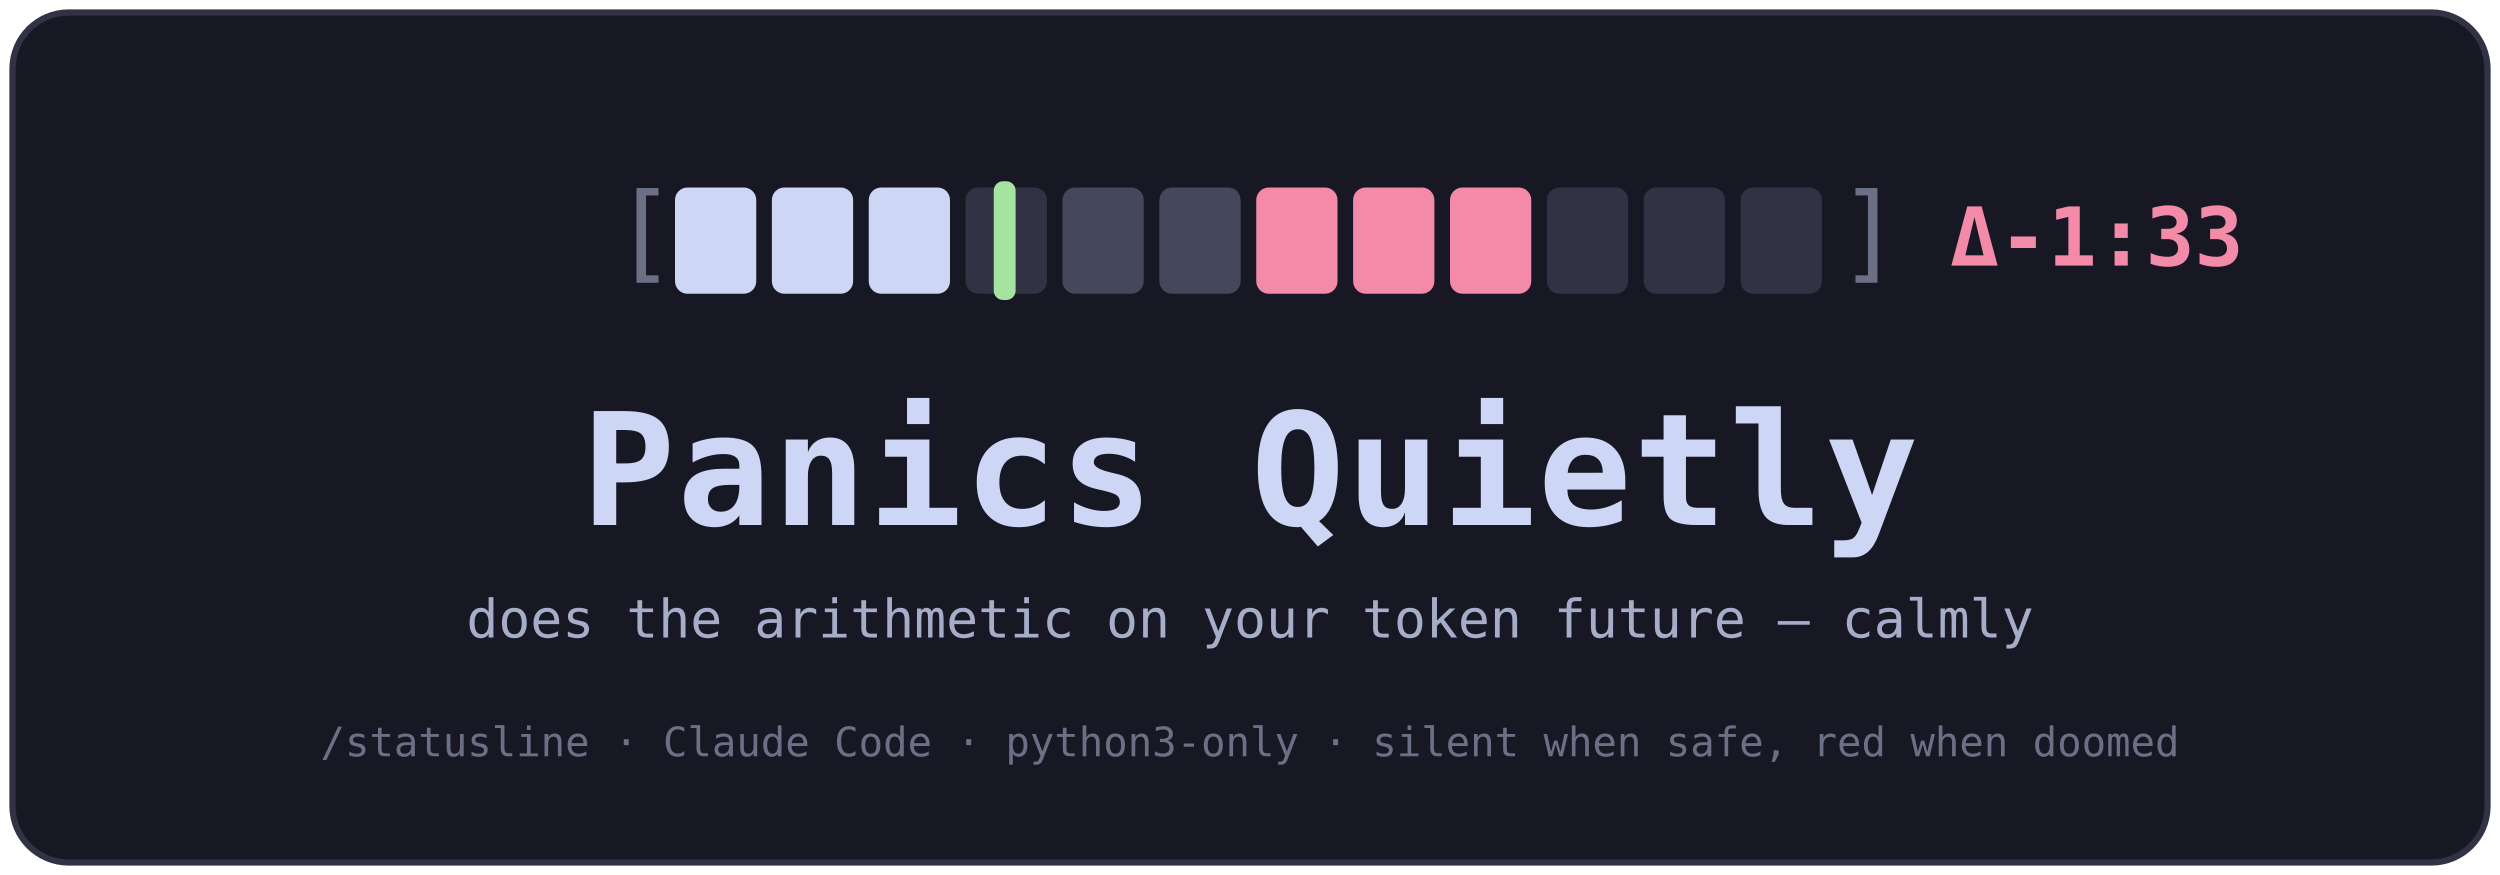
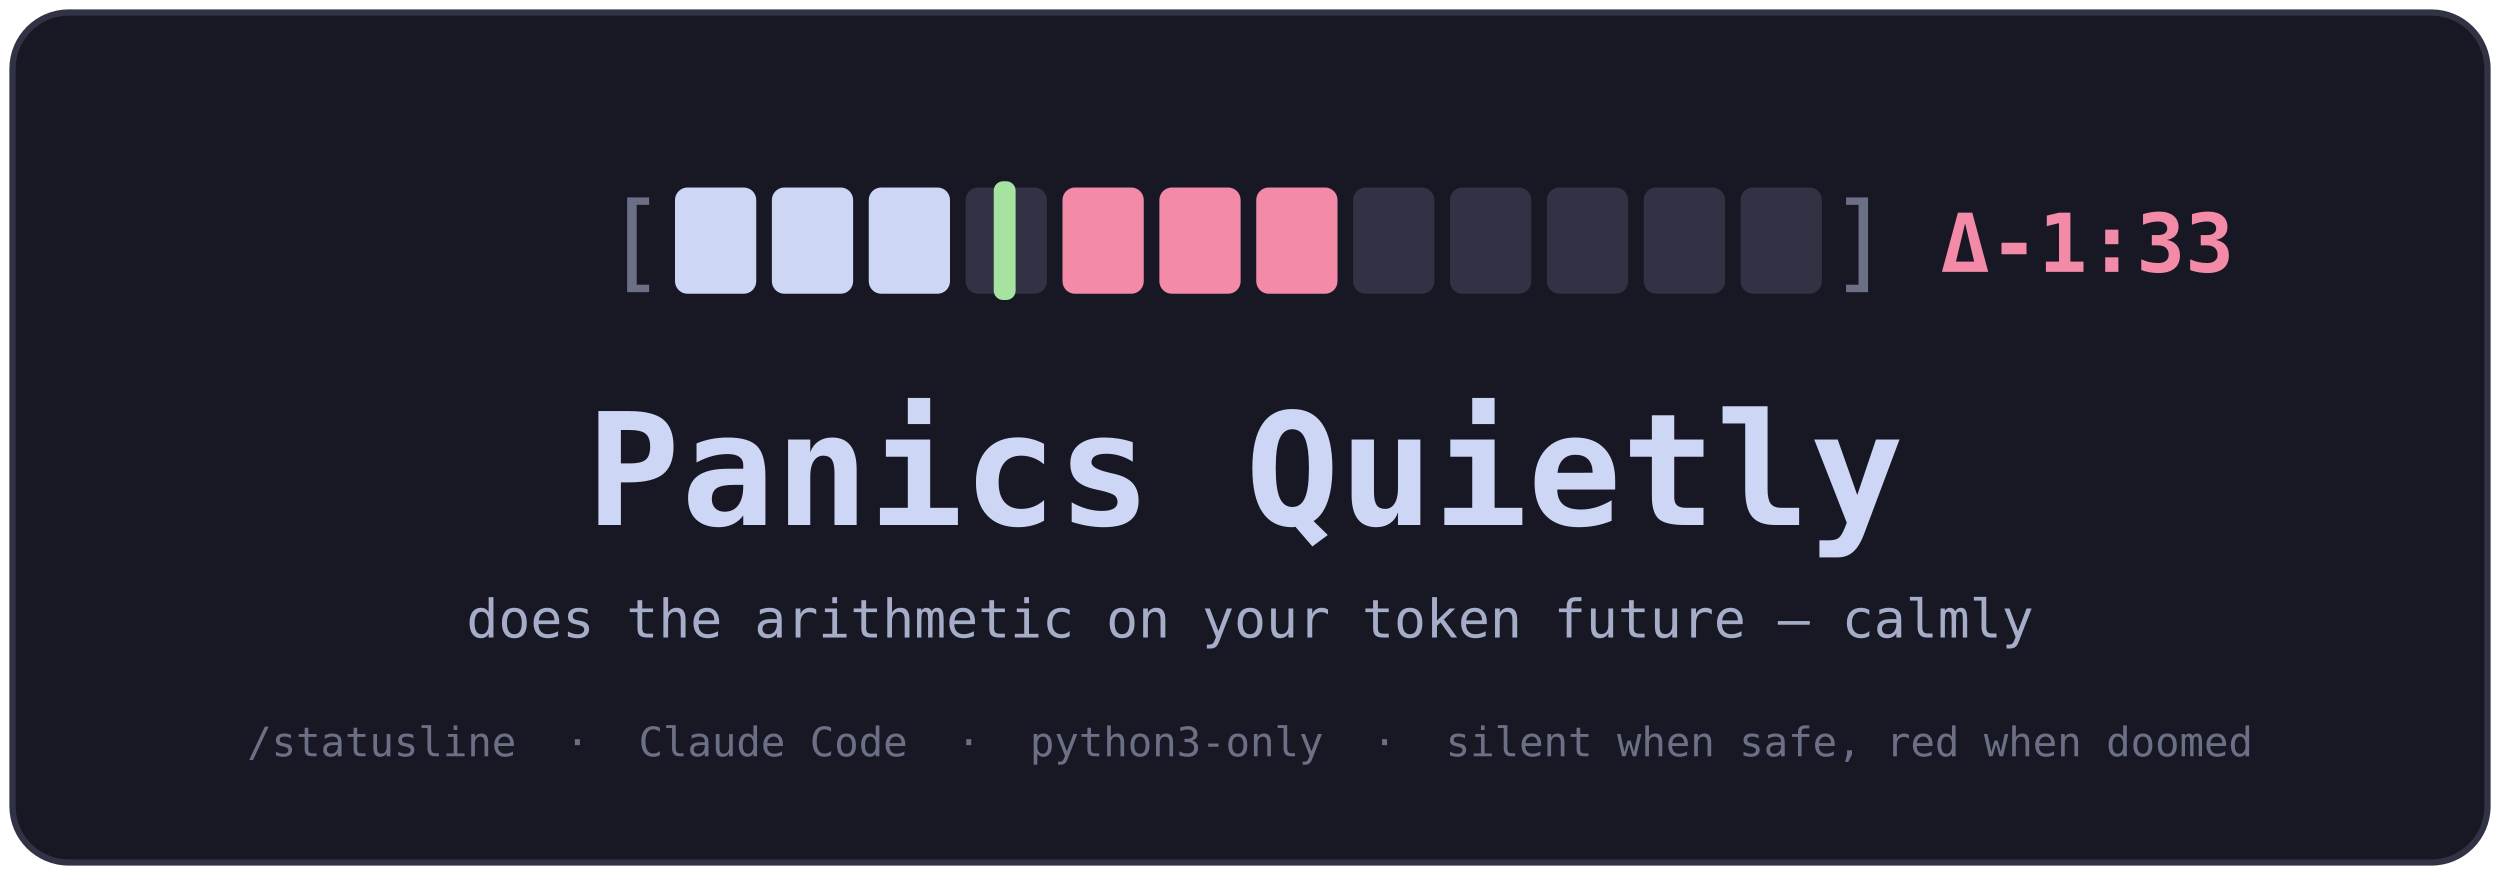
- <svg xmlns="http://www.w3.org/2000/svg" viewBox="0 0 800 280" width="800" height="280" font-family="ui-monospace, 'SF Mono', Menlo, Consolas, monospace">
-   <rect x="4" y="4" width="792" height="272" rx="18" fill="#181825" stroke="#313244" stroke-width="2" />
+ <svg xmlns="http://www.w3.org/2000/svg" width="800" height="280" viewBox="0 0 800 280" version="1.1" xml:space="preserve" style="fill-rule:evenodd;clip-rule:evenodd;">
+   <path d="M796,22L796,258C796,267.934 787.934,276 778,276L22,276C12.066,276 4,267.934 4,258L4,22C4,12.066 12.066,4 22,4L778,4C787.934,4 796,12.066 796,22Z" style="fill:rgb(24,24,37);stroke:rgb(49,50,68);stroke-width:2px;" />
  <g>
-     <text x="196" y="86" font-size="34" fill="#6c7086">[</text>
-     <rect x="216" y="60" width="26" height="34" rx="4" fill="#cdd6f4" />
-     <rect x="247" y="60" width="26" height="34" rx="4" fill="#cdd6f4" />
-     <rect x="278" y="60" width="26" height="34" rx="4" fill="#cdd6f4" />
-     <rect x="309" y="60" width="26" height="34" rx="4" fill="#313244" />
-     <rect x="318" y="58" width="7" height="38" rx="3" fill="#a6e3a1" />
-     <rect x="340" y="60" width="26" height="34" rx="4" fill="#45475a" />
-     <rect x="371" y="60" width="26" height="34" rx="4" fill="#45475a" />
-     <rect x="402" y="60" width="26" height="34" rx="4" fill="#f38ba8" />
-     <rect x="433" y="60" width="26" height="34" rx="4" fill="#f38ba8" />
-     <rect x="464" y="60" width="26" height="34" rx="4" fill="#f38ba8" />
-     <rect x="495" y="60" width="26" height="34" rx="4" fill="#313244" />
-     <rect x="526" y="60" width="26" height="34" rx="4" fill="#313244" />
-     <rect x="557" y="60" width="26" height="34" rx="4" fill="#313244" />
-     <text x="588" y="86" font-size="34" fill="#6c7086">]</text>
-     <text x="624" y="85" font-size="26" font-weight="700" fill="#f38ba8">Δ-1:33</text>
+     <path d="M242,64L242,90C242,92.208 240.208,94 238,94L220,94C217.792,94 216,92.208 216,90L216,64C216,61.792 217.792,60 220,60L238,60C240.208,60 242,61.792 242,64Z" style="fill:rgb(205,214,244);" />
+     <path d="M273,64L273,90C273,92.208 271.208,94 269,94L251,94C248.792,94 247,92.208 247,90L247,64C247,61.792 248.792,60 251,60L269,60C271.208,60 273,61.792 273,64Z" style="fill:rgb(205,214,244);" />
+     <path d="M304,64L304,90C304,92.208 302.208,94 300,94L282,94C279.792,94 278,92.208 278,90L278,64C278,61.792 279.792,60 282,60L300,60C302.208,60 304,61.792 304,64Z" style="fill:rgb(205,214,244);" />
+     <path d="M335,64L335,90C335,92.208 333.208,94 331,94L313,94C310.792,94 309,92.208 309,90L309,64C309,61.792 310.792,60 313,60L331,60C333.208,60 335,61.792 335,64Z" style="fill:rgb(49,50,68);" />
+     <path d="M325,61L325,93C325,94.656 323.656,96 322,96L321,96C319.344,96 318,94.656 318,93L318,61C318,59.344 319.344,58 321,58L322,58C323.656,58 325,59.344 325,61Z" style="fill:rgb(166,227,161);" />
+     <path d="M366,64L366,90C366,92.208 364.208,94 362,94L344,94C341.792,94 340,92.208 340,90L340,64C340,61.792 341.792,60 344,60L362,60C364.208,60 366,61.792 366,64Z" style="fill:rgb(243,139,168);" />
+     <path d="M397,64L397,90C397,92.208 395.208,94 393,94L375,94C372.792,94 371,92.208 371,90L371,64C371,61.792 372.792,60 375,60L393,60C395.208,60 397,61.792 397,64Z" style="fill:rgb(243,139,168);" />
+     <path d="M428,64L428,90C428,92.208 426.208,94 424,94L406,94C403.792,94 402,92.208 402,90L402,64C402,61.792 403.792,60 406,60L424,60C426.208,60 428,61.792 428,64Z" style="fill:rgb(243,139,168);" />
+     <path d="M459,64L459,90C459,92.208 457.208,94 455,94L437,94C434.792,94 433,92.208 433,90L433,64C433,61.792 434.792,60 437,60L455,60C457.208,60 459,61.792 459,64Z" style="fill:rgb(49,50,68);" />
+     <path d="M490,64L490,90C490,92.208 488.208,94 486,94L468,94C465.792,94 464,92.208 464,90L464,64C464,61.792 465.792,60 468,60L486,60C488.208,60 490,61.792 490,64Z" style="fill:rgb(49,50,68);" />
+     <path d="M521,64L521,90C521,92.208 519.208,94 517,94L499,94C496.792,94 495,92.208 495,90L495,64C495,61.792 496.792,60 499,60L517,60C519.208,60 521,61.792 521,64Z" style="fill:rgb(49,50,68);" />
+     <path d="M552,64L552,90C552,92.208 550.208,94 548,94L530,94C527.792,94 526,92.208 526,90L526,64C526,61.792 527.792,60 530,60L548,60C550.208,60 552,61.792 552,64Z" style="fill:rgb(49,50,68);" />
+     <path d="M583,64L583,90C583,92.208 581.208,94 579,94L561,94C558.792,94 557,92.208 557,90L557,64C557,61.792 558.792,60 561,60L579,60C581.208,60 583,61.792 583,64Z" style="fill:rgb(49,50,68);" />
+     <g transform="matrix(1,0,0,1,-3,3)">
+       <g transform="matrix(1,0,0,1,196,86)">
+         <text x="0px" y="0px" style="font-family:'Menlo-Regular', 'Menlo', monospace;font-size:34px;fill:rgb(108,112,134);">[</text>
+       </g>
+       <g transform="matrix(1,0,0,1,588,86)">
+         <text x="0px" y="0px" style="font-family:'Menlo-Regular', 'Menlo', monospace;font-size:34px;fill:rgb(108,112,134);">]</text>
+       </g>
+       <g transform="matrix(1,0,0,1,624,84)">
+         <text x="0px" y="0px" style="font-family:'Menlo-Bold', 'Menlo', monospace;font-weight:700;font-size:26px;fill:rgb(243,139,168);">Δ-1:33</text>
+       </g>
+     </g>
  </g>
-   <text x="400" y="168" text-anchor="middle" font-size="50" font-weight="700" fill="#cdd6f4" letter-spacing="0.5">Panics Quietly</text>
-   <text x="400" y="204" text-anchor="middle" font-size="17" fill="#a6adc8">does the arithmetic on your token future — calmly</text>
-   <text x="400" y="242" text-anchor="middle" font-size="13" fill="#6c7086">/statusline  ·  Claude Code  ·  python3-only  ·  silent when safe, red when doomed</text>
+   <g transform="matrix(1,0,0,1,399.875,168)">
+     <text x="-212.343px" y="0px" style="font-family:'Menlo-Bold', 'Menlo', monospace;font-weight:700;font-size:50px;fill:rgb(205,214,244);">P<tspan x="-181.99px -151.638px -121.285px -90.933px -60.58px -30.228px 0.125px 30.478px 60.83px 91.183px 121.535px 151.888px 182.24px " y="0px 0px 0px 0px 0px 0px 0px 0px 0px 0px 0px 0px 0px ">anics Quietly</tspan>
+     </text>
+   </g>
+   <g transform="matrix(1,0,0,1,400,204)">
+     <text x="-250.754px" y="0px" style="font-family:'Menlo-Regular', 'Menlo', monospace;font-size:17px;fill:rgb(166,173,200);">does the arithmetic on your token future — calmly</text>
+   </g>
+   <g transform="matrix(1,0,0,1,400,242)">
+     <text x="-320.893px" y="0px" style="font-family:'Menlo-Regular', 'Menlo', monospace;font-size:13px;fill:rgb(108,112,134);">/statusline  ·  Claude Code  ·  python3-only  ·  silent when safe, red when doomed</text>
+   </g>
</svg>
